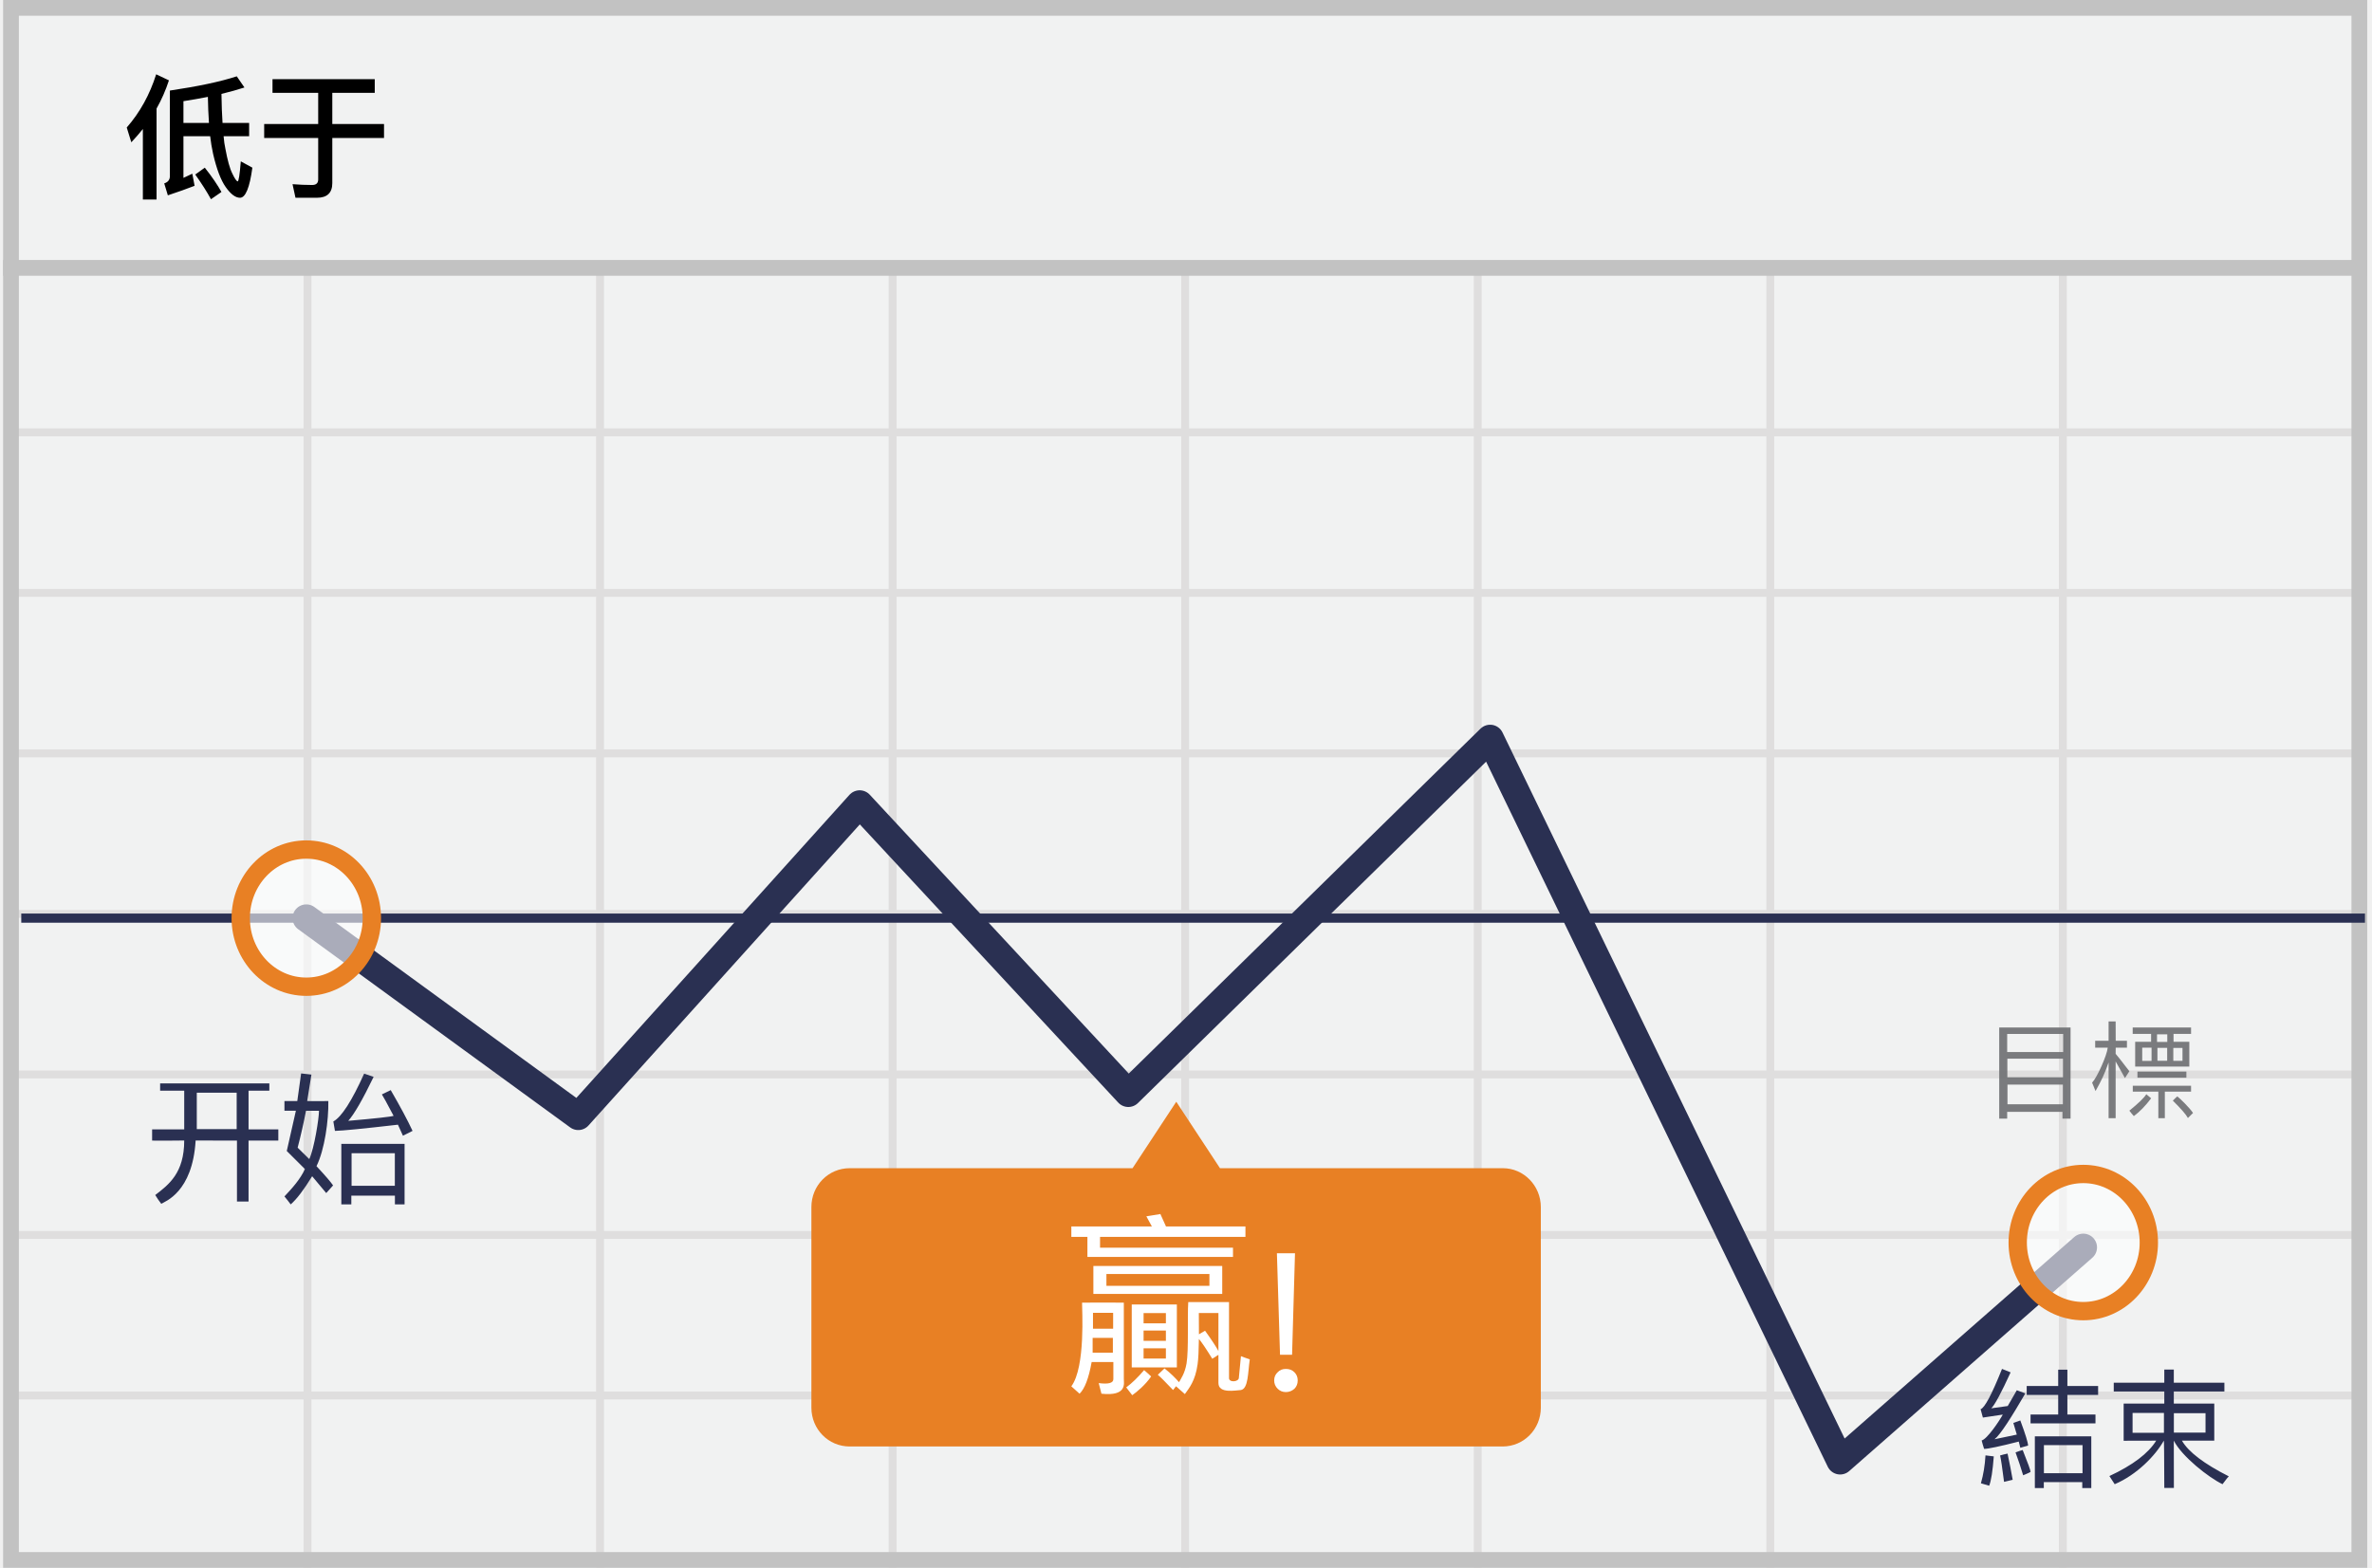
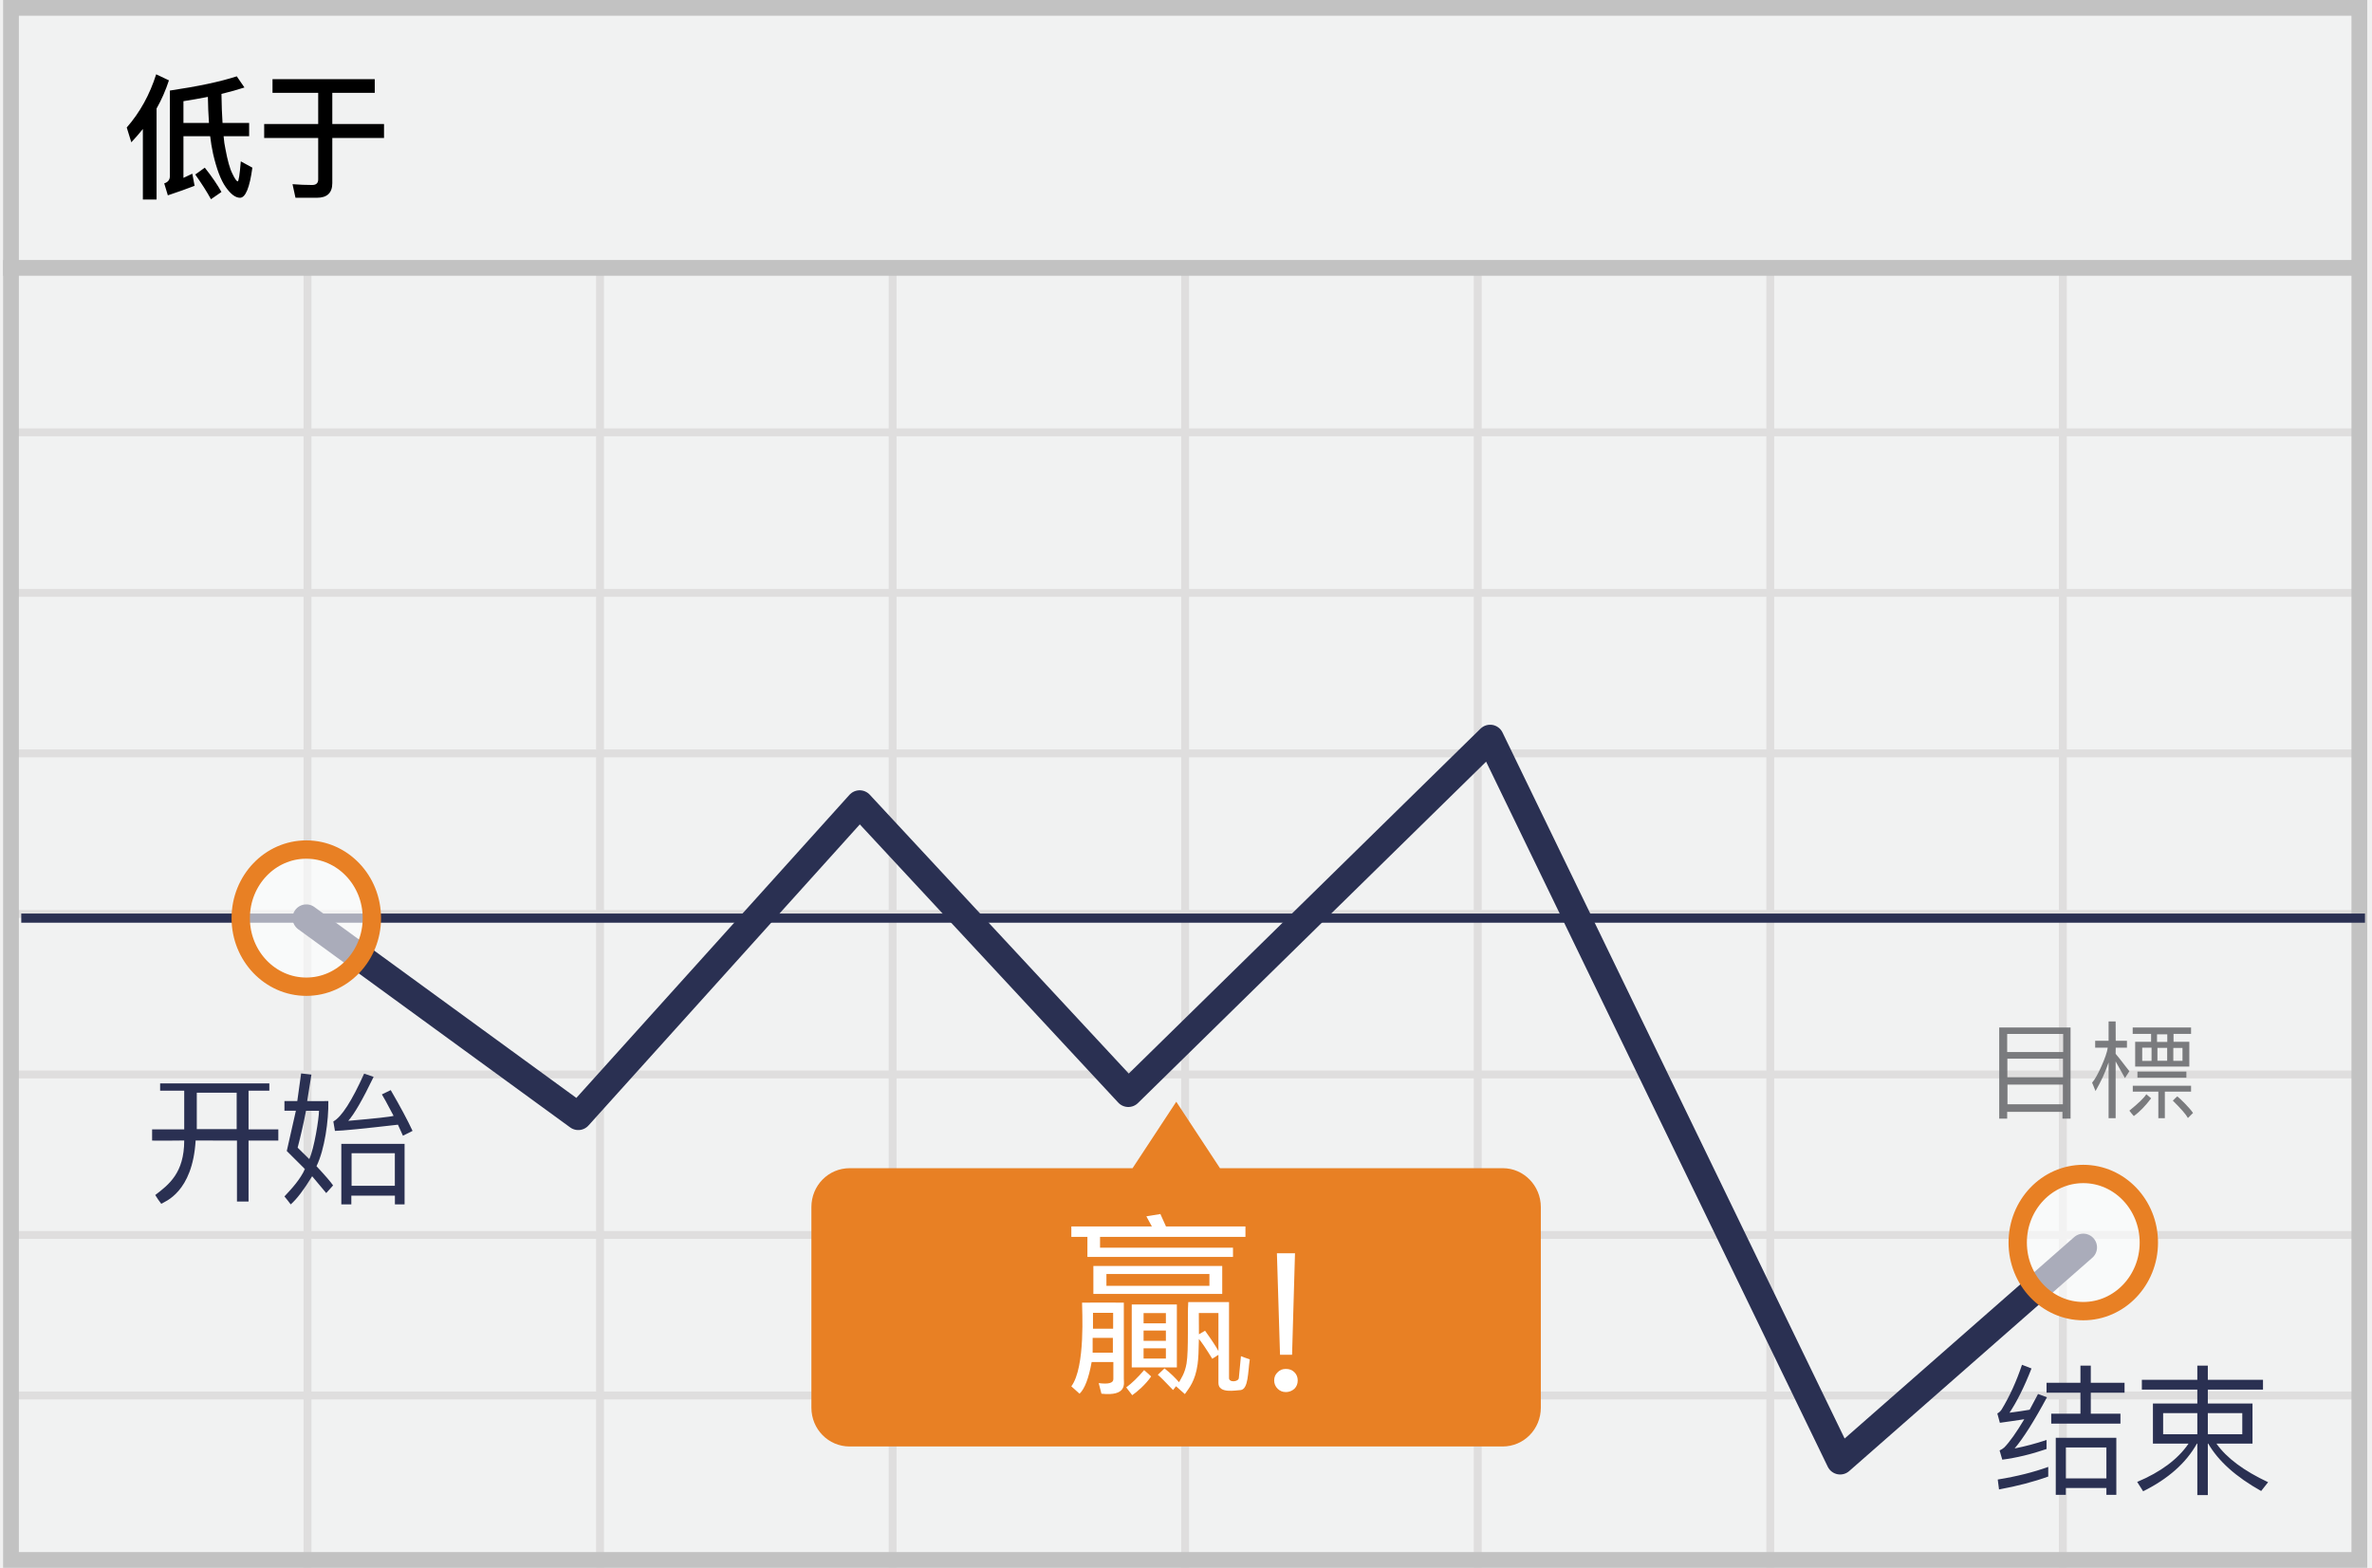
<svg xmlns="http://www.w3.org/2000/svg" width="301" height="199" viewBox="0 0 301 199">
  <g fill="none" fill-rule="evenodd">
    <path fill="#F1F2F2" fill-rule="nonzero" d="M.395 0h300v199h-300z" />
    <path d="M39.52 55.375V74.75h36.125V55.375H39.52zm0-1h36.125V34h1v20.375h36.125V34h1v20.375h36.125V34h1v20.375h36.125V34h1v20.375h36.125V34h1v20.375h36.125V34h1v20.375h37.625v1H262.27V74.75h37.625v1H262.27v19.375h37.625v1H262.27V115.5h37.625v1H262.27v19.375h37.625v1H262.27v19.375h37.625v1H262.27v19.375h37.625v1H262.27V199h-1v-21.375h-36.125V199h-1v-21.375H188.02V199h-1v-21.375h-36.125V199h-1v-21.375H113.77V199h-1v-21.375H76.645V199h-1v-21.375H39.52V199h-1v-21.375H1.895v-1H38.52V157.25H1.895v-1H38.52v-19.375H1.895v-1H38.52V116.5H1.895v-1H38.52V96.125H1.895v-1H38.52V75.75H1.895v-1H38.52V55.375H1.895v-1H38.52V34h1v20.375zm221.75 1h-36.125V74.75h36.125V55.375zm-37.125 0H188.02V74.75h36.125V55.375zm-37.125 0h-36.125V74.75h36.125V55.375zm-37.125 0H113.77V74.75h36.125V55.375zm-37.125 0H76.645V74.75h36.125V55.375zM39.52 75.75v19.375h36.125V75.75H39.52zm221.75 0h-36.125v19.375h36.125V75.75zm-37.125 0H188.02v19.375h36.125V75.75zm-37.125 0h-36.125v19.375h36.125V75.75zm-37.125 0H113.77v19.375h36.125V75.75zm-37.125 0H76.645v19.375h36.125V75.75zM39.52 96.125V115.5h36.125V96.125H39.52zm221.75 0h-36.125V115.5h36.125V96.125zm-37.125 0H188.02V115.5h36.125V96.125zm-37.125 0h-36.125V115.5h36.125V96.125zm-37.125 0H113.77V115.5h36.125V96.125zm-37.125 0H76.645V115.5h36.125V96.125zM39.52 116.5v19.375h36.125V116.5H39.52zm221.75 0h-36.125v19.375h36.125V116.5zm-37.125 0H188.02v19.375h36.125V116.5zm-37.125 0h-36.125v19.375h36.125V116.5zm-37.125 0H113.77v19.375h36.125V116.5zm-37.125 0H76.645v19.375h36.125V116.5zm-73.25 20.375v19.375h36.125v-19.375H39.52zm221.75 0h-36.125v19.375h36.125v-19.375zm-37.125 0H188.02v19.375h36.125v-19.375zm-37.125 0h-36.125v19.375h36.125v-19.375zm-37.125 0H113.77v19.375h36.125v-19.375zm-37.125 0H76.645v19.375h36.125v-19.375zM39.52 157.25v19.375h36.125V157.25H39.52zm221.75 0h-36.125v19.375h36.125V157.25zm-37.125 0H188.02v19.375h36.125V157.25zm-37.125 0h-36.125v19.375h36.125V157.25zm-37.125 0H113.77v19.375h36.125V157.25zm-37.125 0H76.645v19.375h36.125V157.25z" fill="#DFDEDE" fill-rule="nonzero" />
    <path stroke="#C2C2C2" stroke-width="2" d="M1.395 1h298v197h-298z" />
    <path fill="#C2C2C2" fill-rule="nonzero" d="M.395 33h300v2h-300z" />
    <g transform="translate(2.395 92.9)">
      <path d="M.303 23.635h297.41" stroke="#2A3052" stroke-width="1.163" stroke-linejoin="round" />
      <path stroke="#2A3052" stroke-width="3.488" stroke-linecap="round" stroke-linejoin="round" d="M36.473 23.635L70.986 48.79l35.708-39.637 34.09 36.71L186.699.831l44.414 91.677 30.854-27.08" />
      <path d="M188.317 55.376h-35.9l-5.547-8.436-5.547 8.436h-35.9c-2.697 0-4.854 2.195-4.854 4.93v25.462c0 2.735 2.157 4.93 4.854 4.93h82.856c2.696 0 4.853-2.195 4.853-4.93V60.306c0-2.696-2.157-4.93-4.815-4.93z" fill="#E88024" fill-rule="nonzero" />
      <ellipse cx="8.667" cy="8.898" rx="8.32" ry="8.705" opacity=".6" transform="translate(27.806 14.737)" fill="#FFF" fill-rule="nonzero" />
      <ellipse stroke="#E88024" stroke-width="2.326" cx="36.473" cy="23.635" rx="8.32" ry="8.705" />
      <ellipse cx="8.747" cy="9.556" rx="8.32" ry="8.705" opacity=".6" transform="translate(253.22 55.257)" fill="#FFF" fill-rule="nonzero" />
      <ellipse stroke="#E88024" stroke-width="2.326" cx="261.967" cy="64.813" rx="8.32" ry="8.705" />
    </g>
-     <g fill="#2A3052" fill-rule="nonzero">
-       <path d="M254.05 173.752l1.09.439c-1.189 2.604-2.006 4.124-2.452 4.56l2.086-.29 1.153-2 1.081.398c-1.718 2.957-3.173 5.264-3.908 5.82l2.827-.59-.441-1.483.887-.312c.655 1.76.983 2.823.983 3.19-.553.149-.88.24-.983.275l-.198-.784c-2.426.617-3.892.926-4.398.926-.116-.35-.219-.706-.31-1.067.704-.17 2.285-2.54 2.681-3.285l-2.526.378c-.103-.382-.2-.736-.29-1.062.513-.16 1.418-1.865 2.717-5.113zM255.766 184.348c.408-.153.71-.253.908-.3.664 1.653.996 2.575.996 2.767-.054.06-.367.206-.937.438a51.846 51.846 0 0 0-.967-2.905zM254.754 184.498c.077.301.65 3.21.65 3.327l-1.095.263c-.229-1.806-.397-2.923-.504-3.351.42-.13.5-.13.95-.239zM251.953 184.727l1.053.128c-.139 1.842-.333 3.083-.584 3.723a42.05 42.05 0 0 0-1.05-.31c.314-1.093.507-2.274.581-3.54zM257.182 175.918v1.133h3.997v2.486h-3.507v1.13h8.238v-1.13h-3.565v-2.486h3.9v-1.133h-3.9v-2.067h-1.166v2.067zM264.234 188.876v-.756h-4.88v.756h-1.137v-6.566h7.162v6.566h-1.145zm.032-5.452h-4.899v3.569h4.9v-3.57zM274.643 175.505v-1.674h1.207v1.674h6.42v1.114h-6.42v1.536h5.135v4.703h-4.104c.825 1.43 2.806 2.94 5.946 4.528-.063.039-.327.372-.794.999-1.758-.842-5.152-3.508-6.183-5.527l.01 5.999h-1.217c-.009-4.123-.03-6.12-.066-5.988-1.073 1.904-3.435 4.33-6.228 5.516l-.673-1.034c2.962-1.382 4.942-2.88 5.94-4.493l-4.13.011v-4.714h5.157v-1.536h-6.414v-1.114h6.414zm-.045 3.837h-3.98v2.517h3.98v-2.517zm1.259 2.491h4.018v-2.457h-4.018v2.457z" />
-     </g>
    <g opacity=".9" fill="#6D6E71" fill-rule="nonzero">
      <path d="M267.575 141.93h.893v-7.205l1.183 2.11.56-.867c-1.053-1.37-1.634-2.106-1.743-2.211l.01-.783h1.425v-.869h-1.425l-.01-2.457h-.893v2.457h-1.704v.87h1.595c-.097.974-1.338 3.766-1.983 4.444.012.004.157.358.434 1.063.749-1.341 1.147-2.146 1.658-3.632v7.08zM253.694 141.982v-11.565h9.054v11.565h-1.028v-.86h-7.015v.86h-1.01zm8.116-10.746h-7.104v2.298h7.104v-2.298zm-.023 3.136h-7.058v2.366h7.058v-2.366zm-.013 3.297h-7.031v2.494h7.03v-2.494zM270.632 130.417h7.408v.808h-2.224v1.003h2.003v3.148h-6.872v-3.148h2.021v-1.003h-2.336v-.808zm4.39.87h-1.302v.959h1.302v-.96zm.766 1.722v1.636h1.164v-1.636h-1.164zm-.78-.01h-1.236v1.643h1.236V133zm-1.98-.022h-1.187v1.68h1.186v-1.68zM277.446 136.01v.78h-6.21v-.78zM278.04 137.814v.746h-3.328v3.364h-.825v-3.364h-3.244v-.746z" />
      <path d="M275.724 139.7c.28-.282.471-.462.571-.54.35.265 1.555 1.442 1.995 2.106-.15.163-.368.377-.651.642-.217-.428-.856-1.164-1.915-2.208zM272.361 138.886c.293.25.497.423.613.52-.728.964-1.46 1.716-2.195 2.256a9.285 9.285 0 0 1-.568-.69c1.16-.94 1.876-1.634 2.15-2.086z" />
    </g>
    <g fill="#FFF" fill-rule="nonzero">
      <path d="M145.184 173.905c.35.299.648.567.893.804-.713 1.049-1.808 1.968-2.4 2.378-.365-.47-.62-.799-.763-.987.705-.517 1.461-1.248 2.27-2.195zM149.34 165.571v7.993h-5.726v-7.993h5.725zm-1.392 5.563h-2.831v1.302h2.831v-1.302zm0-2.25h-2.831v1.302h2.831v-1.302zm0-2.218h-2.831v1.301h2.831v-1.301zM158.043 156.997v-1.328h-10.082c-.612-1.343-.845-1.87-.699-1.577l-1.793.293.701 1.284H135.95v1.328h2.04v2.541h18.473v-1.171h-16.87v-1.37h18.451zM138.746 160.685h16.352v3.55h-16.352v-3.55zm1.656 1.019v1.503h13.07v-1.503h-13.07zM137.31 165.342c1.76-.016 3.526-.016 5.3 0v9.705c0 .514.443 2.207-2.839 1.852l-.348-1.346c1.239.16 1.859-.008 1.859-.506v-2.165h-2.755c-.37 2.055-.88 3.394-1.534 4.017-.202-.169-.55-.48-1.044-.935 1.828-2.472 1.344-9.829 1.362-10.622zm1.343 4.472v1.873h2.567v-1.873h-2.567zm2.601-3.184h-2.557v2.019h2.557v-2.02z" />
      <path d="M154.615 171.962l-.781.502c-.764-1.244-1.33-2.084-1.697-2.518-.018 1.479-.072 2.548-.164 3.207-.296 2.14-1.088 3.045-1.618 3.795l-1.123-.997-.374.481c-.985-1.041-1.63-1.686-1.936-1.934.325-.306.608-.576.85-.81.812.632 1.46 1.302 1.842 1.75.246-.445.741-1.114.956-2.382.288-1.694.092-5.99.217-7.784 2.223-.007 3.948-.007 5.173 0v9.599c-.059.657 1.248.542 1.248 0l.264-2.737c.222.093.596.228 1.122.406-.248 1.671-.173 3.7-1.122 3.892-.673.032-2.857.494-2.857-.892v-3.578zm0-.431v-4.877h-2.487c.014 1.006.019 1.908.014 2.706l.776-.456c.85 1.187 1.415 2.046 1.696 2.578v.049z" />
    </g>
    <path d="M162.036 159.071h2.295l-.37 12.882h-1.53l-.395-12.882zm1.135 14.683c.444 0 .79.123 1.086.42.271.27.42.616.42 1.036 0 .444-.149.79-.42 1.061-.297.271-.667.42-1.086.42-.42 0-.765-.149-1.037-.42a1.435 1.435 0 0 1-.444-1.061c0-.42.148-.765.444-1.037.272-.296.617-.419 1.037-.419z" fill="#FFF" fill-rule="nonzero" />
    <g fill="#2A3052" fill-rule="nonzero">
      <path d="M38.213 136.247l1.306.147-.54 3.36c.174.013 1.07.013 2.686 0 .045 2.467-.465 6.15-1.502 8.266 1.115 1.198 1.817 2.012 2.105 2.442l-.87.97-1.788-2.135c-1.043 1.71-1.95 2.901-2.72 3.574a19.066 19.066 0 0 0-.795-1.01c1.01-1.078 2.006-2.18 2.6-3.475l-2.304-2.295 1.158-5.113h-1.454v-1.223h1.63l.488-3.508zm2.267 4.739h-1.648a73.095 73.095 0 0 1-1.061 4.683c.612.596 1.104 1.08 1.475 1.45.63-1.346 1.234-5.175 1.234-6.133zM46.208 136.27l1.203.413c-1.382 2.866-2.454 4.726-3.218 5.58 3.483-.303 5.4-.515 5.752-.634-.853-1.619-1.348-2.525-1.486-2.72l1.123-.544c1.212 2.085 2.135 3.81 2.77 5.175l-1.22.615-.635-1.402c-4.404.507-7.068.77-7.994.787-.07-.454-.137-.853-.203-1.196 1.043-.574 2.346-2.598 3.908-6.073zM50.113 152.871v-1.108h-5.53v1.108h-1.27v-7.684h8.027v7.684h-1.227zm-.01-6.5h-5.489v4.138h5.49v-4.139zM20.32 138.437v-.926h13.858v.926h-2.637v4.91h3.778v1.425H31.54v7.734h-1.47v-7.734l-5.244-.012c-.392 6.603-3.922 7.746-4.362 8.036a10.906 10.906 0 0 1-.764-1.116c1.72-1.319 3.677-2.791 3.677-6.92-1.47.008-3.111.04-4.075.012v-1.426h4.075v-4.909H20.32zm9.713.259h-5.061v4.618h5.061v-4.618z" />
    </g>
-     <path d="M23.278 17.292v5.285c.375-.17.75-.341 1.125-.529l.29 1.535c-.972.375-2.097.784-3.393 1.21l-.46-1.517c.477-.154.716-.46.716-.904V11.495c3.563-.528 6.393-1.125 8.49-1.807l.972 1.415c-.836.273-1.807.546-2.916.818.017 1.415.069 2.643.137 3.683h3.375v1.688h-3.239c.051.613.12 1.125.222 1.568.273 1.483.562 2.54.886 3.171.307.648.546.99.682.99.12 0 .256-.853.392-2.541l1.467.801c-.341 2.54-.87 3.82-1.569 3.82-.58 0-1.176-.461-1.807-1.348-.63-.886-1.16-2.301-1.603-4.21a22.063 22.063 0 0 1-.375-2.251h-3.392zm3.102-4.996c-.954.188-1.994.375-3.102.546v2.762h3.239a63.543 63.543 0 0 1-.137-3.308zm-.392 8.985c.921 1.16 1.62 2.2 2.114 3.086l-1.33.92c-.51-.937-1.176-1.977-1.994-3.136l1.21-.87zM19.817 9.432l1.62.767a19.661 19.661 0 0 1-1.57 3.58v11.543H18.13v-8.95c-.46.579-.955 1.141-1.466 1.687l-.58-1.875c1.67-1.91 2.915-4.16 3.734-6.752zm14.764.614h12.974v1.739h-5.387v3.955h6.563v1.773h-6.563v5.729c0 1.227-.648 1.858-1.944 1.858h-2.728l-.375-1.722c.87.068 1.705.102 2.49.102.51 0 .767-.238.767-.699v-5.268h-6.854V15.74h6.854v-3.955H34.58v-1.739z" fill="#000" />
+     <path d="M23.278 17.292v5.285c.375-.17.75-.341 1.125-.529l.29 1.535c-.972.375-2.097.784-3.393 1.21l-.46-1.517c.477-.154.716-.46.716-.904V11.495c3.563-.528 6.393-1.125 8.49-1.807l.972 1.415c-.836.273-1.807.546-2.916.818.017 1.415.069 2.643.137 3.683h3.375v1.688h-3.239c.051.613.12 1.125.222 1.568.273 1.483.562 2.54.886 3.171.307.648.546.99.682.99.12 0 .256-.853.392-2.541l1.467.801c-.341 2.54-.87 3.82-1.569 3.82-.58 0-1.176-.461-1.807-1.348-.63-.886-1.16-2.301-1.603-4.21a22.063 22.063 0 0 1-.375-2.251h-3.392zm3.102-4.996c-.954.188-1.994.375-3.102.546v2.762h3.239a63.543 63.543 0 0 1-.137-3.308zm-.392 8.985c.921 1.16 1.62 2.2 2.114 3.086l-1.33.92c-.51-.937-1.176-1.977-1.994-3.136l1.21-.87zM19.817 9.432l1.62.767a19.661 19.661 0 0 1-1.57 3.58v11.543H18.13v-8.95c-.46.579-.955 1.141-1.466 1.687l-.58-1.875c1.67-1.91 2.915-4.16 3.734-6.752zm14.764.614h12.974v1.739h-5.387v3.955h6.563v1.773h-6.563v5.729c0 1.227-.648 1.858-1.944 1.858h-2.728l-.375-1.722c.87.068 1.705.102 2.49.102.51 0 .767-.238.767-.699v-5.268h-6.854V15.74h6.854v-3.955H34.58v-1.739z" fill="#000" fill-rule="nonzero" />
+     <path d="M259.916 186.188v1.224c-1.836.666-3.906 1.206-6.246 1.638l-.162-1.26c2.448-.396 4.572-.936 6.408-1.602zm-3.33-12.96l1.206.468c-.918 2.34-1.854 4.212-2.79 5.616a67.48 67.48 0 0 0 2.556-.378c.342-.648.702-1.314 1.062-1.998l1.134.414c-1.638 3.042-3.006 5.202-4.104 6.498 1.368-.27 2.718-.63 4.05-1.08v1.152c-1.944.666-3.816 1.116-5.616 1.35l-.342-1.17c.234-.108.432-.234.594-.378.684-.702 1.53-1.89 2.538-3.582-1.026.162-2.052.306-3.096.45l-.324-1.188c.198-.09.378-.252.54-.486 1.008-1.656 1.872-3.546 2.592-5.688zm3.114 2.286h4.302v-2.178h1.314v2.178h4.284v1.26h-4.284v2.664h3.762v1.26h-8.784v-1.26h3.708v-2.664H259.7v-1.26zm8.856 6.984v7.236h-1.26v-.864h-5.148v.864h-1.278v-7.236h7.686zm-6.408 5.148h5.148v-3.924h-5.148v3.924zm9.648-12.51h7.038v-1.8h1.332v1.8h7.002v1.242h-7.002v1.764h5.67v5.094h-4.572c1.296 1.836 3.492 3.456 6.552 4.896l-.882 1.116c-3.186-1.782-5.418-3.78-6.714-6.012h-.054v6.534h-1.332v-6.534h-.054c-1.368 2.448-3.636 4.464-6.822 6.048l-.756-1.188c2.988-1.26 5.166-2.88 6.516-4.86H273.2v-5.094h5.634v-1.764h-7.038v-1.242zm12.744 6.912v-2.682h-4.374v2.682h4.374zm-5.706 0v-2.682h-4.338v2.682h4.338z" fill="#2A3052" />
  </g>
</svg>
